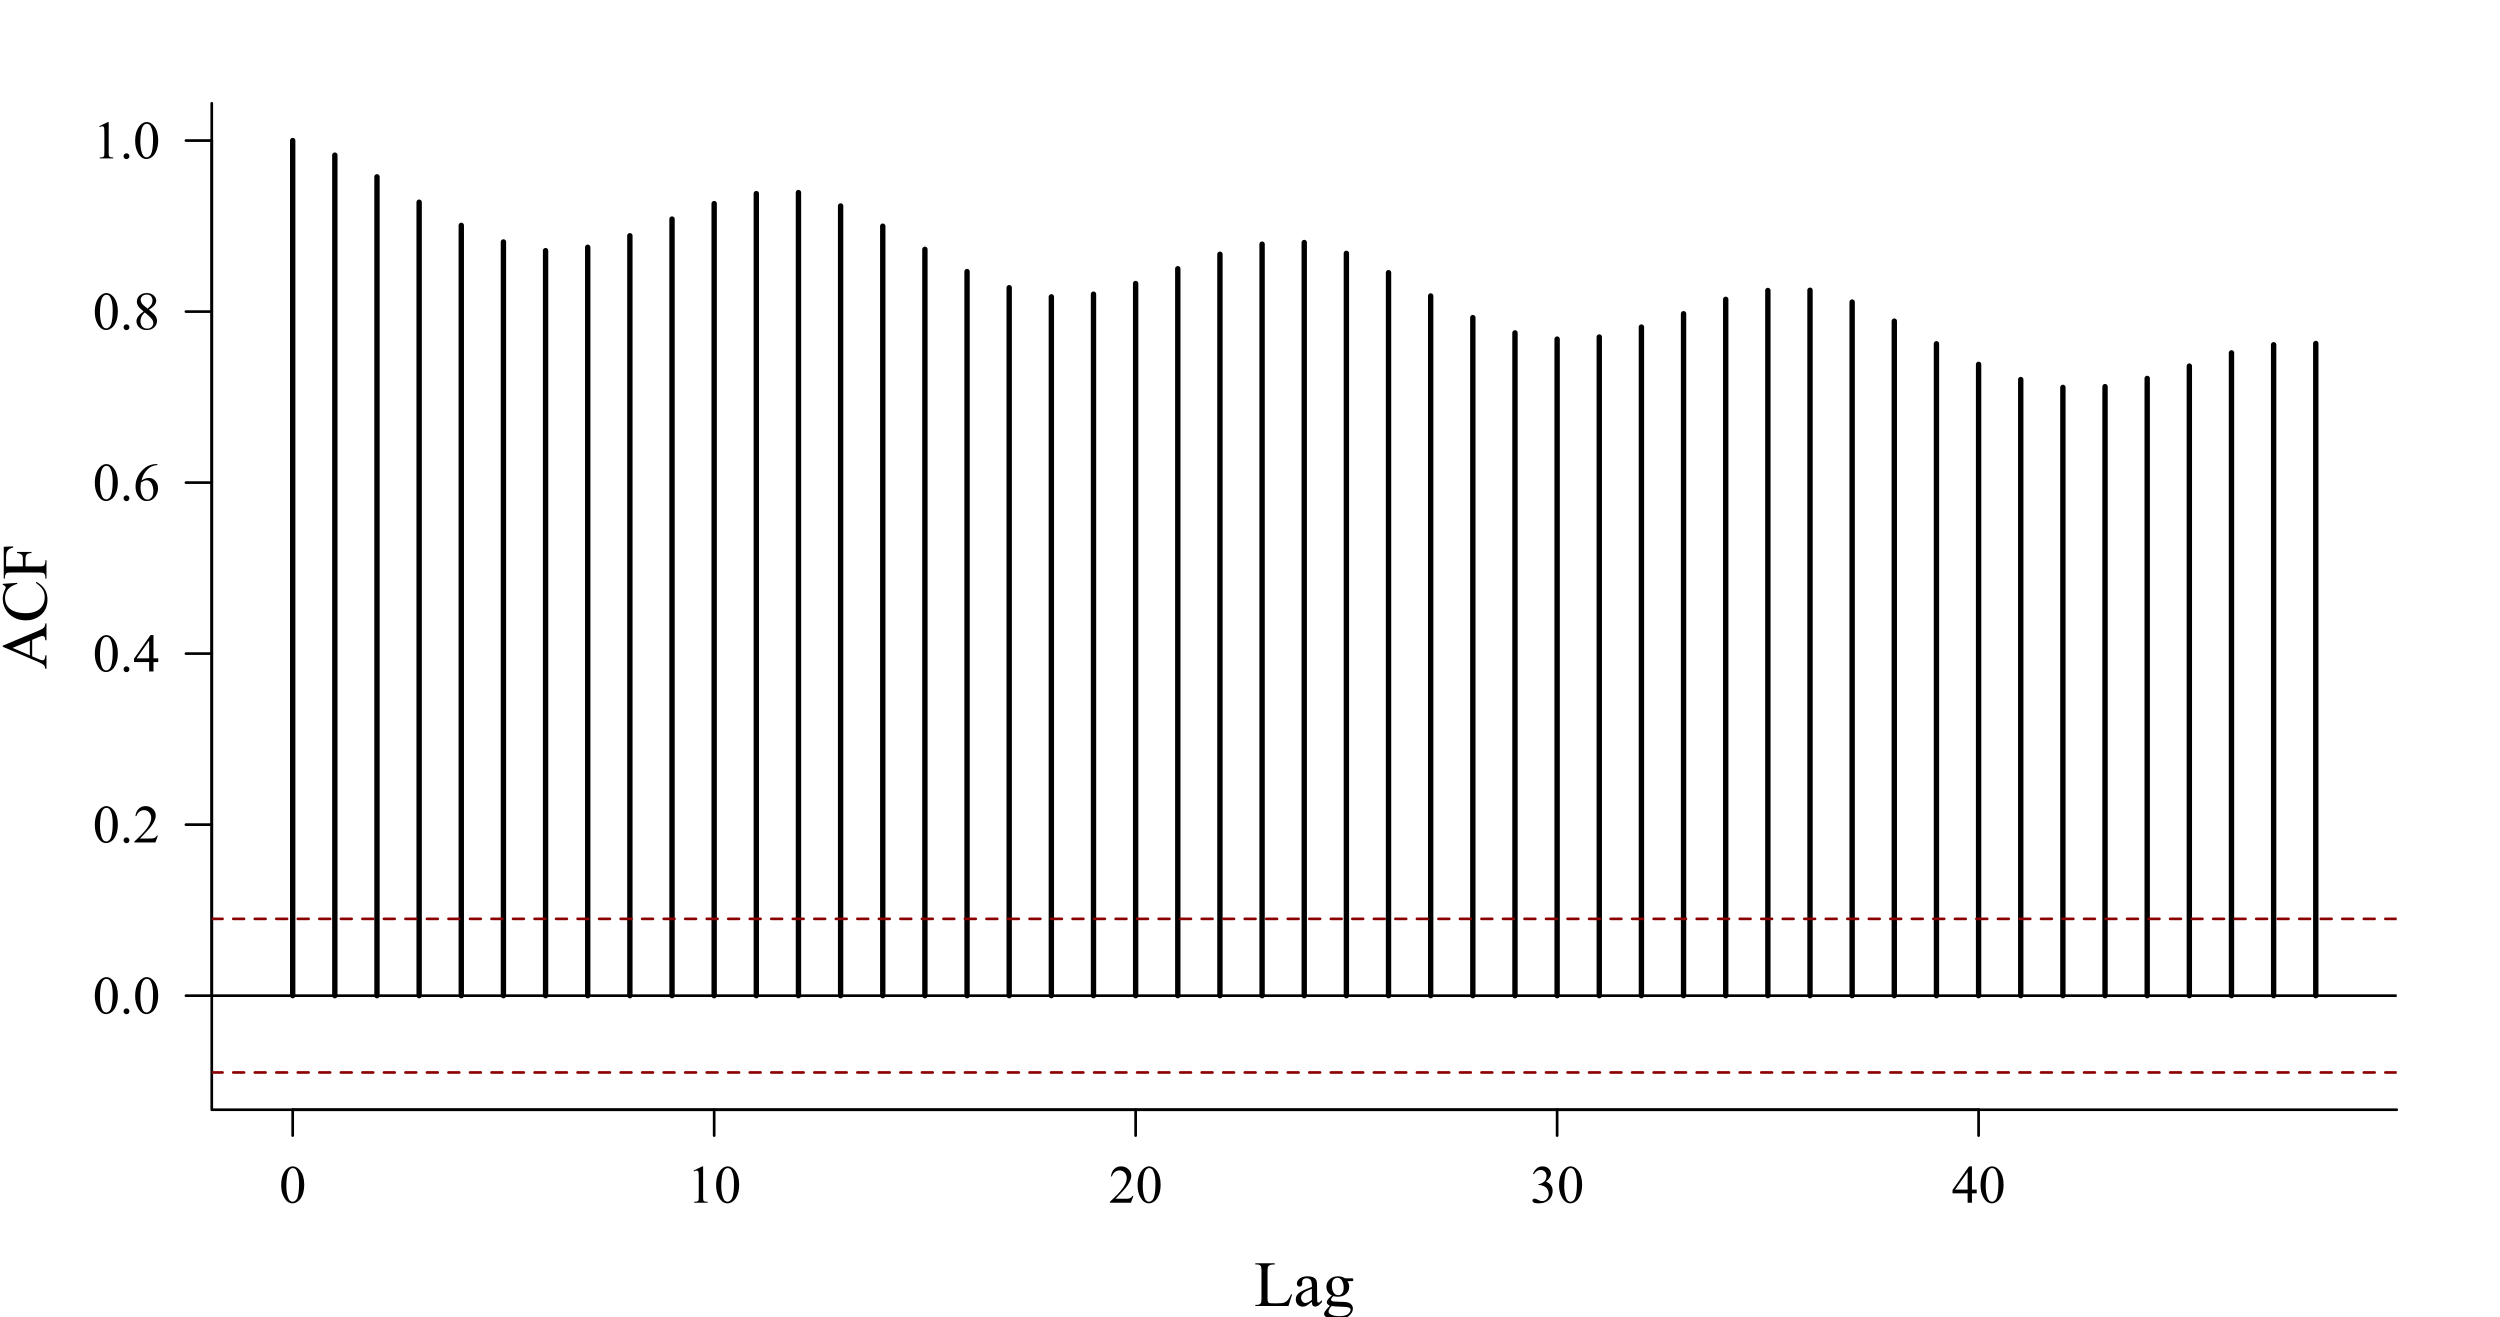
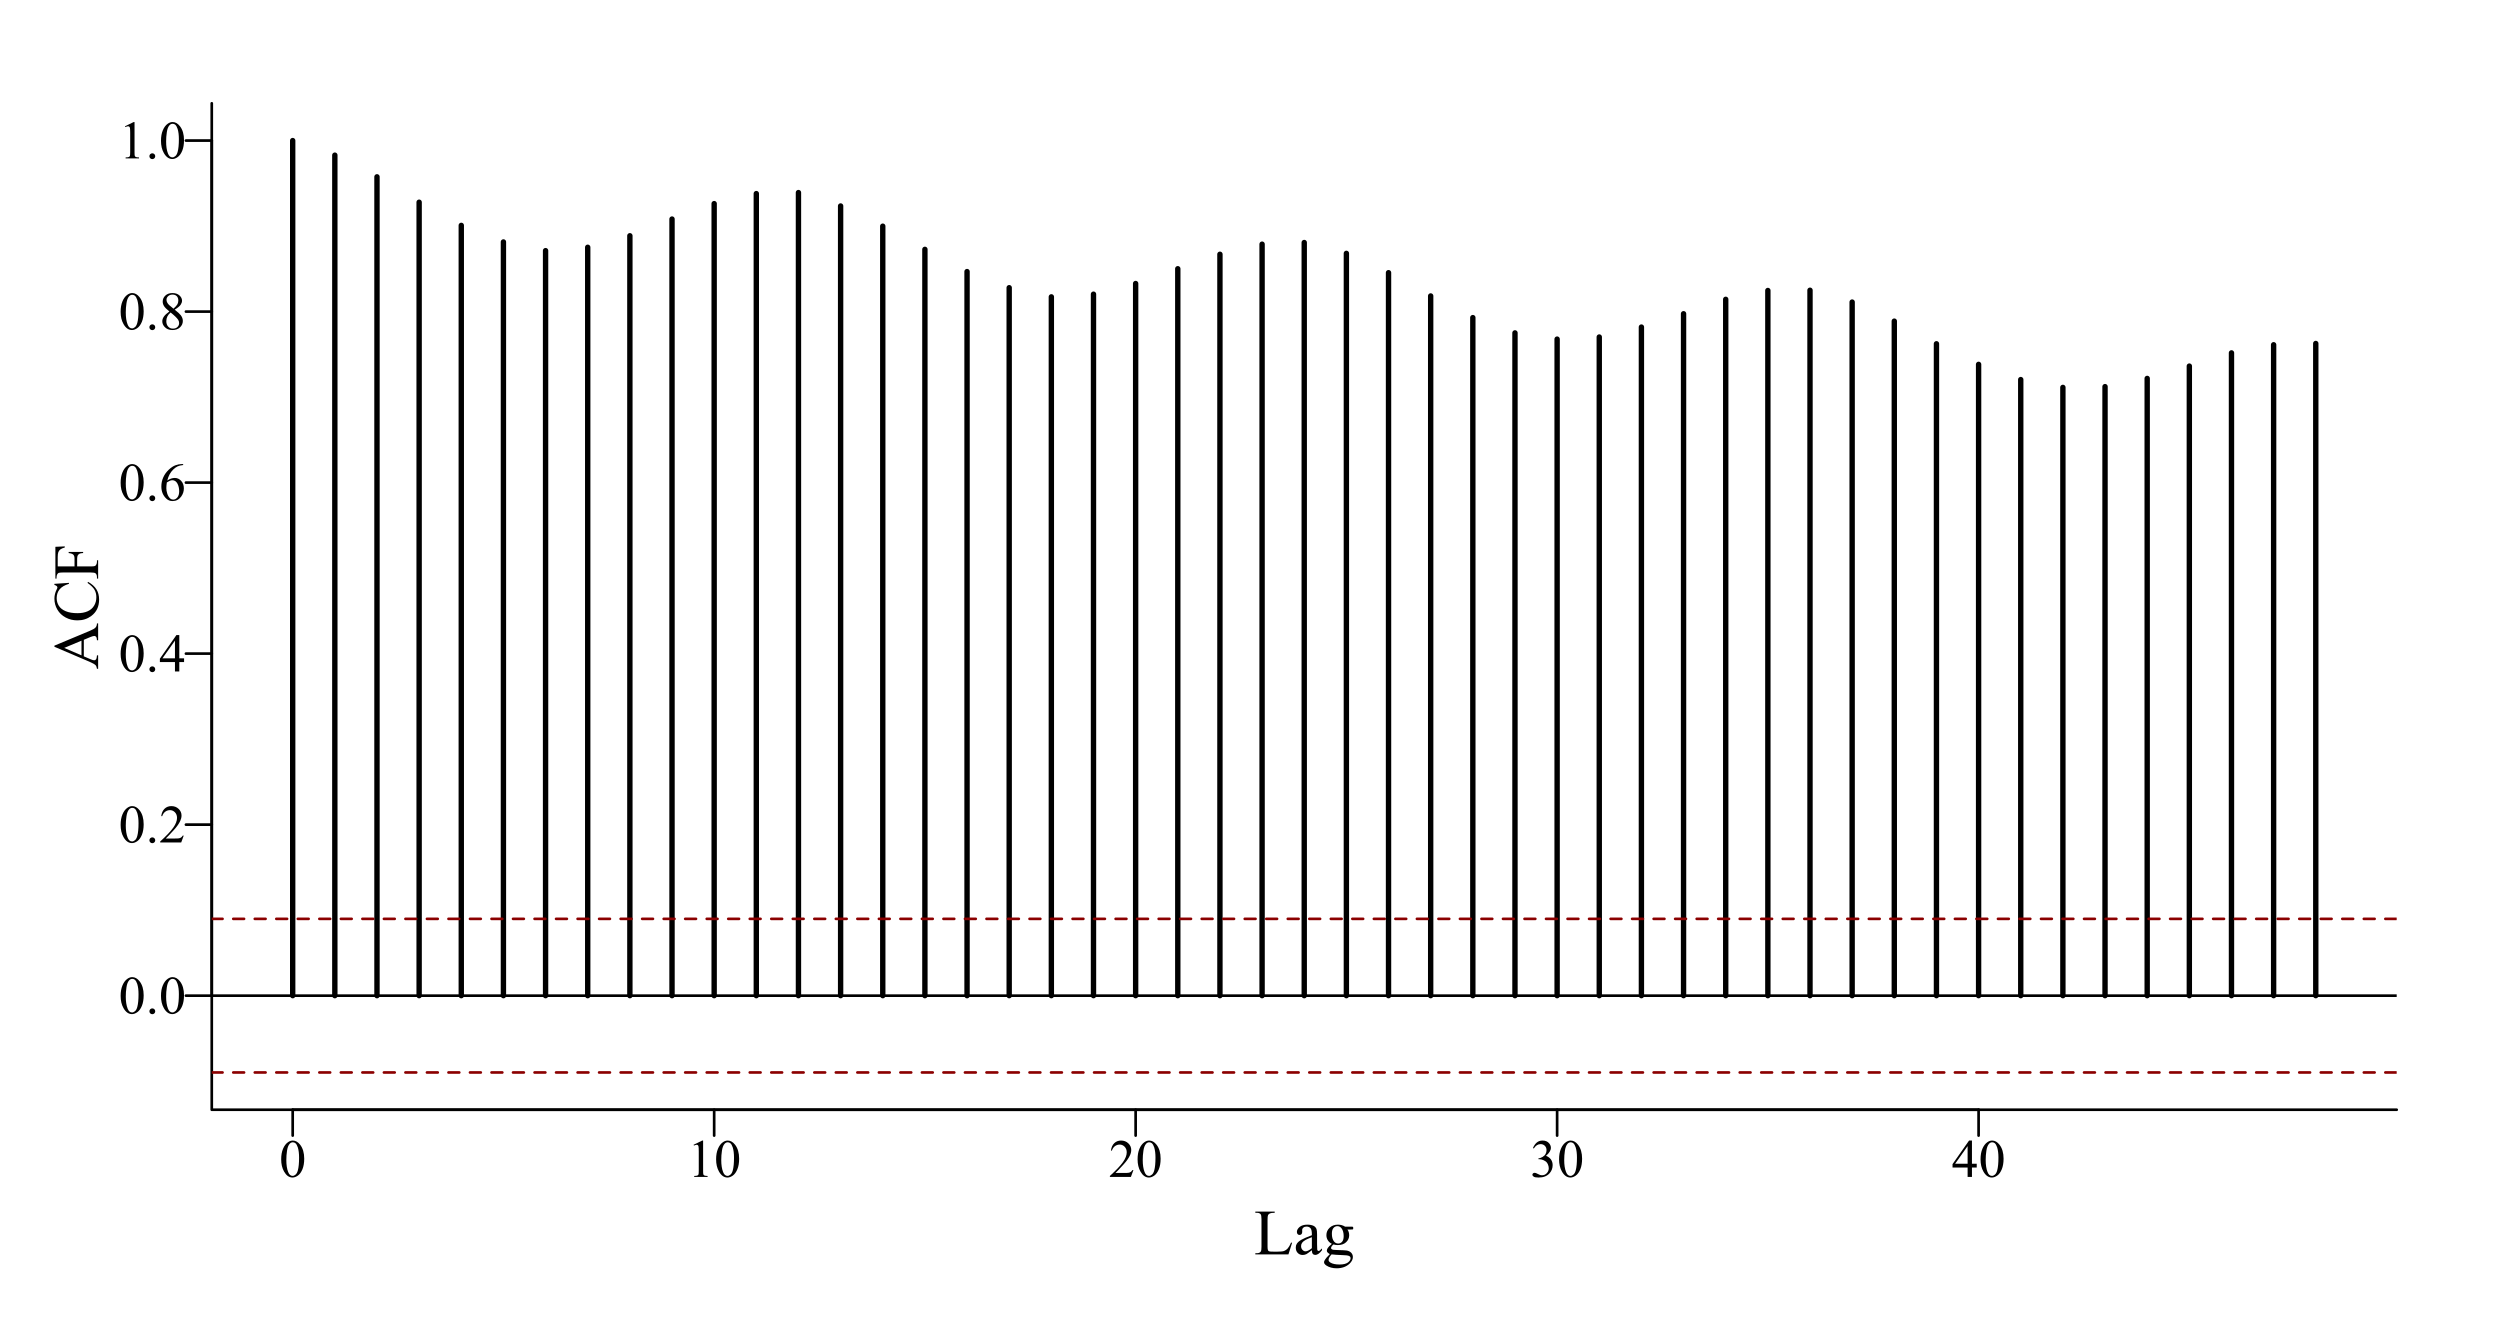
<svg xmlns="http://www.w3.org/2000/svg" xmlns:xlink="http://www.w3.org/1999/xlink" width="697pt" height="367pt" viewBox="0 0 697 367" version="1.1">
  <defs>
    <g>
      <symbol overflow="visible" id="glyph0-0">
        <path style="stroke:none;" d="M 2.078 0 L 2.078 -9.375 L 9.578 -9.375 L 9.578 0 Z M 2.312 -0.234 L 9.344 -0.234 L 9.344 -9.141 L 2.312 -9.141 Z M 2.312 -0.234 " />
      </symbol>
      <symbol overflow="visible" id="glyph0-1">
        <path style="stroke:none;" d="M 0.543 -4.906 C 0.539 -6.035 0.711 -7.012 1.055 -7.832 C 1.395 -8.648 1.848 -9.258 2.418 -9.66 C 2.855 -9.977 3.309 -10.137 3.781 -10.137 C 4.539 -10.137 5.223 -9.746 5.828 -8.973 C 6.582 -8.008 6.961 -6.707 6.965 -5.062 C 6.961 -3.906 6.793 -2.926 6.465 -2.121 C 6.129 -1.316 5.707 -0.73 5.195 -0.367 C 4.676 -0.004 4.18 0.176 3.707 0.176 C 2.758 0.176 1.969 -0.383 1.34 -1.5 C 0.805 -2.441 0.539 -3.574 0.543 -4.906 Z M 1.977 -4.723 C 1.973 -3.355 2.145 -2.238 2.484 -1.375 C 2.758 -0.645 3.172 -0.281 3.727 -0.285 C 3.992 -0.281 4.266 -0.398 4.547 -0.641 C 4.828 -0.875 5.043 -1.273 5.191 -1.832 C 5.418 -2.668 5.531 -3.852 5.531 -5.383 C 5.531 -6.512 5.414 -7.457 5.18 -8.219 C 5 -8.777 4.77 -9.176 4.496 -9.41 C 4.293 -9.57 4.055 -9.648 3.773 -9.652 C 3.438 -9.648 3.141 -9.5 2.887 -9.207 C 2.531 -8.797 2.293 -8.16 2.168 -7.293 C 2.039 -6.422 1.973 -5.566 1.977 -4.723 Z M 1.977 -4.723 " />
      </symbol>
      <symbol overflow="visible" id="glyph0-2">
        <path style="stroke:none;" d="M 1.758 -8.957 L 4.176 -10.137 L 4.418 -10.137 L 4.418 -1.75 C 4.418 -1.191 4.438 -0.844 4.484 -0.707 C 4.527 -0.57 4.625 -0.465 4.773 -0.395 C 4.918 -0.316 5.215 -0.277 5.668 -0.27 L 5.668 0 L 1.934 0 L 1.934 -0.27 C 2.402 -0.277 2.703 -0.316 2.84 -0.391 C 2.977 -0.461 3.07 -0.555 3.125 -0.676 C 3.176 -0.793 3.203 -1.152 3.207 -1.75 L 3.207 -7.113 C 3.203 -7.832 3.18 -8.293 3.133 -8.504 C 3.098 -8.656 3.035 -8.773 2.945 -8.848 C 2.855 -8.918 2.746 -8.953 2.621 -8.957 C 2.438 -8.953 2.188 -8.879 1.867 -8.73 Z M 1.758 -8.957 " />
      </symbol>
      <symbol overflow="visible" id="glyph0-3">
        <path style="stroke:none;" d="M 6.879 -1.91 L 6.18 0 L 0.32 0 L 0.32 -0.27 C 2.043 -1.84 3.258 -3.121 3.961 -4.121 C 4.664 -5.113 5.016 -6.027 5.016 -6.855 C 5.016 -7.484 4.82 -8 4.438 -8.406 C 4.047 -8.809 3.586 -9.012 3.055 -9.016 C 2.562 -9.012 2.125 -8.867 1.738 -8.586 C 1.348 -8.297 1.062 -7.879 0.879 -7.332 L 0.609 -7.332 C 0.727 -8.23 1.039 -8.926 1.547 -9.41 C 2.055 -9.895 2.684 -10.137 3.441 -10.137 C 4.246 -10.137 4.922 -9.875 5.461 -9.359 C 6 -8.84 6.27 -8.23 6.27 -7.531 C 6.27 -7.023 6.152 -6.52 5.918 -6.02 C 5.555 -5.227 4.969 -4.391 4.16 -3.508 C 2.941 -2.176 2.18 -1.375 1.883 -1.105 L 4.477 -1.105 C 5 -1.102 5.367 -1.121 5.582 -1.164 C 5.793 -1.199 5.984 -1.277 6.156 -1.402 C 6.324 -1.52 6.473 -1.691 6.605 -1.91 Z M 6.879 -1.91 " />
      </symbol>
      <symbol overflow="visible" id="glyph0-4">
        <path style="stroke:none;" d="M 0.762 -8.043 C 1.043 -8.711 1.398 -9.227 1.836 -9.59 C 2.266 -9.953 2.805 -10.137 3.449 -10.137 C 4.242 -10.137 4.852 -9.875 5.281 -9.359 C 5.602 -8.969 5.766 -8.559 5.766 -8.121 C 5.766 -7.398 5.309 -6.652 4.402 -5.883 C 5.008 -5.641 5.469 -5.297 5.785 -4.855 C 6.094 -4.406 6.25 -3.883 6.254 -3.289 C 6.25 -2.426 5.977 -1.684 5.434 -1.055 C 4.719 -0.234 3.688 0.176 2.336 0.176 C 1.664 0.176 1.207 0.094 0.969 -0.07 C 0.727 -0.234 0.609 -0.414 0.609 -0.609 C 0.609 -0.75 0.664 -0.871 0.781 -0.98 C 0.891 -1.082 1.031 -1.137 1.195 -1.141 C 1.312 -1.137 1.434 -1.117 1.566 -1.086 C 1.645 -1.055 1.832 -0.965 2.129 -0.816 C 2.418 -0.66 2.621 -0.57 2.738 -0.543 C 2.918 -0.484 3.113 -0.457 3.316 -0.461 C 3.816 -0.457 4.25 -0.648 4.617 -1.039 C 4.984 -1.422 5.168 -1.879 5.172 -2.41 C 5.168 -2.793 5.082 -3.172 4.914 -3.539 C 4.785 -3.812 4.645 -4.02 4.496 -4.16 C 4.285 -4.355 4 -4.531 3.633 -4.691 C 3.266 -4.848 2.891 -4.926 2.512 -4.93 L 2.277 -4.93 L 2.277 -5.148 C 2.66 -5.195 3.047 -5.336 3.438 -5.566 C 3.824 -5.793 4.105 -6.066 4.281 -6.395 C 4.457 -6.715 4.547 -7.07 4.547 -7.457 C 4.547 -7.957 4.387 -8.363 4.074 -8.676 C 3.754 -8.984 3.363 -9.141 2.898 -9.141 C 2.141 -9.141 1.508 -8.734 1.004 -7.926 Z M 0.762 -8.043 " />
      </symbol>
      <symbol overflow="visible" id="glyph0-5">
        <path style="stroke:none;" d="M 6.98 -3.664 L 6.98 -2.621 L 5.648 -2.621 L 5.648 0 L 4.438 0 L 4.438 -2.621 L 0.234 -2.621 L 0.234 -3.559 L 4.84 -10.137 L 5.648 -10.137 L 5.648 -3.664 Z M 4.438 -3.664 L 4.438 -8.59 L 0.953 -3.664 Z M 4.438 -3.664 " />
      </symbol>
      <symbol overflow="visible" id="glyph0-6">
        <path style="stroke:none;" d="M 1.875 -1.422 C 2.102 -1.418 2.293 -1.34 2.453 -1.184 C 2.605 -1.023 2.684 -0.832 2.688 -0.609 C 2.684 -0.383 2.605 -0.188 2.449 -0.031 C 2.289 0.125 2.098 0.199 1.875 0.203 C 1.648 0.199 1.457 0.125 1.301 -0.031 C 1.141 -0.188 1.059 -0.383 1.062 -0.609 C 1.059 -0.836 1.141 -1.027 1.301 -1.188 C 1.457 -1.34 1.648 -1.418 1.875 -1.422 Z M 1.875 -1.422 " />
      </symbol>
      <symbol overflow="visible" id="glyph0-7">
        <path style="stroke:none;" d="M 6.723 -10.137 L 6.723 -9.867 C 6.074 -9.801 5.551 -9.672 5.145 -9.48 C 4.738 -9.285 4.336 -8.988 3.938 -8.598 C 3.539 -8.199 3.207 -7.758 2.945 -7.273 C 2.684 -6.785 2.465 -6.211 2.293 -5.543 C 2.992 -6.027 3.699 -6.27 4.41 -6.27 C 5.086 -6.27 5.672 -5.996 6.172 -5.449 C 6.668 -4.902 6.918 -4.199 6.922 -3.34 C 6.918 -2.508 6.668 -1.75 6.168 -1.07 C 5.559 -0.238 4.758 0.176 3.766 0.176 C 3.082 0.176 2.504 -0.047 2.035 -0.5 C 1.105 -1.367 0.645 -2.5 0.645 -3.898 C 0.645 -4.781 0.82 -5.625 1.18 -6.43 C 1.531 -7.227 2.043 -7.938 2.707 -8.562 C 3.367 -9.18 4 -9.598 4.605 -9.812 C 5.211 -10.027 5.773 -10.137 6.297 -10.137 Z M 2.168 -5.008 C 2.078 -4.348 2.031 -3.816 2.035 -3.414 C 2.031 -2.941 2.117 -2.434 2.293 -1.887 C 2.465 -1.336 2.727 -0.898 3.07 -0.578 C 3.316 -0.348 3.617 -0.234 3.977 -0.234 C 4.398 -0.234 4.777 -0.434 5.113 -0.836 C 5.445 -1.234 5.613 -1.805 5.617 -2.547 C 5.613 -3.379 5.445 -4.102 5.117 -4.715 C 4.781 -5.324 4.312 -5.629 3.707 -5.633 C 3.52 -5.629 3.32 -5.59 3.109 -5.516 C 2.895 -5.434 2.582 -5.266 2.168 -5.008 Z M 2.168 -5.008 " />
      </symbol>
      <symbol overflow="visible" id="glyph0-8">
        <path style="stroke:none;" d="M 2.879 -5.004 C 2.09 -5.645 1.586 -6.16 1.359 -6.555 C 1.133 -6.941 1.02 -7.348 1.02 -7.77 C 1.02 -8.414 1.266 -8.969 1.766 -9.438 C 2.258 -9.902 2.922 -10.137 3.75 -10.137 C 4.551 -10.137 5.195 -9.918 5.684 -9.484 C 6.168 -9.047 6.41 -8.551 6.414 -8 C 6.41 -7.625 6.277 -7.246 6.02 -6.863 C 5.754 -6.473 5.207 -6.02 4.371 -5.5 C 5.23 -4.832 5.797 -4.309 6.078 -3.934 C 6.445 -3.434 6.633 -2.91 6.637 -2.359 C 6.633 -1.66 6.367 -1.062 5.836 -0.566 C 5.305 -0.07 4.605 0.176 3.742 0.176 C 2.797 0.176 2.062 -0.117 1.539 -0.711 C 1.113 -1.18 0.902 -1.699 0.906 -2.262 C 0.902 -2.699 1.051 -3.133 1.348 -3.57 C 1.645 -4 2.152 -4.48 2.879 -5.004 Z M 4.027 -5.785 C 4.609 -6.309 4.98 -6.727 5.141 -7.035 C 5.293 -7.336 5.371 -7.68 5.375 -8.07 C 5.371 -8.578 5.227 -8.98 4.941 -9.273 C 4.652 -9.562 4.262 -9.707 3.766 -9.711 C 3.262 -9.707 2.855 -9.562 2.547 -9.277 C 2.23 -8.988 2.074 -8.652 2.078 -8.27 C 2.074 -8.012 2.141 -7.758 2.273 -7.504 C 2.402 -7.25 2.586 -7.008 2.828 -6.781 Z M 3.223 -4.723 C 2.816 -4.379 2.516 -4.004 2.32 -3.605 C 2.125 -3.199 2.027 -2.766 2.027 -2.301 C 2.027 -1.668 2.199 -1.164 2.543 -0.785 C 2.887 -0.406 3.324 -0.215 3.859 -0.219 C 4.387 -0.215 4.809 -0.363 5.125 -0.664 C 5.441 -0.961 5.602 -1.324 5.602 -1.75 C 5.602 -2.098 5.508 -2.414 5.324 -2.695 C 4.977 -3.211 4.277 -3.887 3.223 -4.723 Z M 3.223 -4.723 " />
      </symbol>
      <symbol overflow="visible" id="glyph1-0">
        <path style="stroke:none;" d="M 2.496 0 L 2.496 -11.25 L 11.496 -11.25 L 11.496 0 Z M 2.777 -0.281 L 11.215 -0.281 L 11.215 -10.969 L 2.777 -10.969 Z M 2.777 -0.281 " />
      </symbol>
      <symbol overflow="visible" id="glyph1-1">
        <path style="stroke:none;" d="M 10.32 -3.297 L 10.609 -3.234 L 9.59 0 L 0.359 0 L 0.359 -0.324 L 0.809 -0.324 C 1.309 -0.32 1.668 -0.484 1.891 -0.816 C 2.012 -1 2.074 -1.434 2.074 -2.117 L 2.074 -9.809 C 2.074 -10.551 1.992 -11.016 1.828 -11.207 C 1.598 -11.461 1.258 -11.59 0.809 -11.594 L 0.359 -11.594 L 0.359 -11.918 L 5.758 -11.918 L 5.758 -11.594 C 5.121 -11.598 4.676 -11.539 4.426 -11.418 C 4.168 -11.293 3.996 -11.137 3.902 -10.953 C 3.809 -10.762 3.762 -10.312 3.762 -9.605 L 3.762 -2.117 C 3.762 -1.629 3.809 -1.297 3.902 -1.117 C 3.973 -0.988 4.078 -0.898 4.227 -0.844 C 4.367 -0.785 4.824 -0.754 5.598 -0.758 L 6.469 -0.758 C 7.383 -0.754 8.023 -0.82 8.391 -0.957 C 8.758 -1.09 9.094 -1.328 9.402 -1.672 C 9.703 -2.012 10.008 -2.555 10.32 -3.297 Z M 10.32 -3.297 " />
      </symbol>
      <symbol overflow="visible" id="glyph1-2">
        <path style="stroke:none;" d="M 5.125 -1.16 C 4.293 -0.52 3.773 -0.148 3.57 -0.055 C 3.25 0.094 2.914 0.164 2.559 0.168 C 2 0.164 1.539 -0.023 1.18 -0.402 C 0.816 -0.781 0.637 -1.281 0.641 -1.906 C 0.637 -2.297 0.727 -2.637 0.906 -2.926 C 1.145 -3.32 1.562 -3.695 2.156 -4.051 C 2.75 -4.398 3.738 -4.828 5.125 -5.336 L 5.125 -5.652 C 5.121 -6.453 4.992 -7.004 4.742 -7.301 C 4.484 -7.598 4.113 -7.746 3.629 -7.75 C 3.258 -7.746 2.965 -7.648 2.75 -7.453 C 2.523 -7.254 2.414 -7.023 2.418 -6.766 L 2.434 -6.258 C 2.43 -5.984 2.363 -5.773 2.227 -5.633 C 2.09 -5.484 1.91 -5.414 1.688 -5.414 C 1.469 -5.414 1.289 -5.488 1.156 -5.641 C 1.016 -5.793 0.949 -6 0.949 -6.266 C 0.949 -6.766 1.207 -7.23 1.723 -7.656 C 2.238 -8.074 2.961 -8.285 3.895 -8.289 C 4.605 -8.285 5.191 -8.164 5.652 -7.93 C 5.996 -7.742 6.25 -7.457 6.414 -7.074 C 6.52 -6.816 6.574 -6.301 6.574 -5.527 L 6.574 -2.797 C 6.574 -2.023 6.586 -1.555 6.617 -1.383 C 6.645 -1.211 6.695 -1.094 6.762 -1.035 C 6.828 -0.977 6.906 -0.949 6.996 -0.949 C 7.09 -0.949 7.172 -0.969 7.242 -1.012 C 7.363 -1.086 7.598 -1.301 7.953 -1.652 L 7.953 -1.16 C 7.293 -0.285 6.668 0.152 6.074 0.156 C 5.781 0.152 5.551 0.055 5.387 -0.141 C 5.215 -0.336 5.129 -0.676 5.125 -1.16 Z M 5.125 -1.73 L 5.125 -4.797 C 4.238 -4.445 3.668 -4.195 3.41 -4.051 C 2.945 -3.789 2.613 -3.52 2.414 -3.242 C 2.215 -2.957 2.113 -2.652 2.117 -2.32 C 2.113 -1.898 2.242 -1.547 2.496 -1.27 C 2.746 -0.988 3.035 -0.848 3.367 -0.852 C 3.809 -0.848 4.395 -1.141 5.125 -1.73 Z M 5.125 -1.73 " />
      </symbol>
      <symbol overflow="visible" id="glyph1-3">
        <path style="stroke:none;" d="M 2.715 -2.938 C 2.219 -3.172 1.844 -3.508 1.582 -3.941 C 1.316 -4.367 1.184 -4.844 1.188 -5.371 C 1.184 -6.164 1.484 -6.848 2.086 -7.426 C 2.688 -7.996 3.457 -8.285 4.395 -8.289 C 5.16 -8.285 5.824 -8.098 6.391 -7.727 L 8.094 -7.727 C 8.344 -7.723 8.492 -7.715 8.531 -7.703 C 8.57 -7.684 8.598 -7.66 8.621 -7.629 C 8.652 -7.574 8.672 -7.48 8.676 -7.348 C 8.672 -7.191 8.656 -7.086 8.633 -7.031 C 8.609 -7 8.578 -6.977 8.539 -6.961 C 8.492 -6.941 8.344 -6.93 8.094 -6.934 L 7.047 -6.934 C 7.371 -6.508 7.535 -5.969 7.539 -5.316 C 7.535 -4.562 7.25 -3.922 6.68 -3.391 C 6.105 -2.855 5.332 -2.59 4.367 -2.594 C 3.965 -2.59 3.559 -2.648 3.148 -2.77 C 2.883 -2.543 2.707 -2.348 2.621 -2.184 C 2.527 -2.016 2.484 -1.875 2.488 -1.758 C 2.484 -1.656 2.531 -1.559 2.633 -1.469 C 2.727 -1.371 2.918 -1.305 3.199 -1.266 C 3.363 -1.242 3.773 -1.219 4.43 -1.203 C 5.637 -1.172 6.418 -1.133 6.777 -1.082 C 7.32 -1.004 7.754 -0.801 8.082 -0.477 C 8.402 -0.148 8.566 0.254 8.57 0.738 C 8.566 1.398 8.254 2.02 7.637 2.602 C 6.719 3.453 5.527 3.879 4.062 3.883 C 2.926 3.879 1.973 3.625 1.195 3.121 C 0.754 2.824 0.531 2.52 0.535 2.207 C 0.531 2.062 0.566 1.922 0.633 1.785 C 0.73 1.566 0.934 1.266 1.25 0.879 C 1.285 0.824 1.586 0.508 2.145 -0.07 C 1.84 -0.25 1.621 -0.41 1.496 -0.559 C 1.367 -0.699 1.305 -0.863 1.309 -1.047 C 1.305 -1.246 1.391 -1.484 1.559 -1.766 C 1.727 -2.039 2.109 -2.43 2.715 -2.938 Z M 4.246 -7.867 C 3.809 -7.863 3.445 -7.691 3.152 -7.348 C 2.859 -7 2.711 -6.469 2.715 -5.758 C 2.711 -4.828 2.91 -4.109 3.312 -3.602 C 3.613 -3.215 4 -3.023 4.473 -3.023 C 4.914 -3.023 5.281 -3.188 5.57 -3.523 C 5.855 -3.852 6 -4.379 6.004 -5.098 C 6 -6.027 5.797 -6.754 5.398 -7.285 C 5.094 -7.668 4.711 -7.863 4.246 -7.867 Z M 2.629 0 C 2.352 0.297 2.145 0.574 2.004 0.836 C 1.863 1.09 1.793 1.328 1.793 1.547 C 1.793 1.828 1.961 2.074 2.305 2.285 C 2.883 2.645 3.73 2.824 4.844 2.828 C 5.895 2.824 6.672 2.637 7.176 2.27 C 7.676 1.895 7.926 1.5 7.93 1.082 C 7.926 0.773 7.777 0.555 7.48 0.43 C 7.172 0.297 6.566 0.223 5.668 0.203 C 4.348 0.164 3.336 0.098 2.629 0 Z M 2.629 0 " />
      </symbol>
      <symbol overflow="visible" id="glyph2-0">
        <path style="stroke:none;" d="M 0 -2.496 L -11.25 -2.496 L -11.25 -11.496 L 0 -11.496 Z M -0.281 -2.777 L -0.281 -11.215 L -10.969 -11.215 L -10.969 -2.777 Z M -0.281 -2.777 " />
      </symbol>
      <symbol overflow="visible" id="glyph2-1">
        <path style="stroke:none;" d="M -3.988 -8.234 L -3.992 -3.621 L -2.109 -2.812 C -1.645 -2.613 -1.297 -2.512 -1.07 -2.516 C -0.887 -2.512 -0.727 -2.598 -0.594 -2.773 C -0.453 -2.941 -0.363 -3.316 -0.324 -3.895 L 0 -3.895 L 0 -0.141 L -0.324 -0.141 C -0.41 -0.637 -0.527 -0.957 -0.668 -1.109 C -0.949 -1.402 -1.52 -1.734 -2.383 -2.102 L -12.191 -6.293 L -12.191 -6.602 L -2.277 -10.75 C -1.477 -11.082 -0.957 -11.383 -0.723 -11.656 C -0.48 -11.926 -0.348 -12.309 -0.324 -12.797 L 0 -12.797 L 0 -8.094 L -0.324 -8.094 C -0.344 -8.562 -0.426 -8.883 -0.562 -9.055 C -0.695 -9.219 -0.859 -9.305 -1.055 -9.309 C -1.312 -9.305 -1.719 -9.188 -2.277 -8.957 Z M -4.641 -7.988 L -9.457 -5.969 L -4.641 -3.895 Z M -4.641 -7.988 " />
      </symbol>
      <symbol overflow="visible" id="glyph2-2">
        <path style="stroke:none;" d="M -12.191 -10.836 L -8.141 -11.109 L -8.141 -10.836 C -9.348 -10.469 -10.223 -9.953 -10.758 -9.281 C -11.289 -8.605 -11.555 -7.797 -11.559 -6.855 C -11.555 -6.062 -11.352 -5.348 -10.953 -4.711 C -10.547 -4.07 -9.91 -3.566 -9.035 -3.203 C -8.156 -2.836 -7.062 -2.652 -5.758 -2.656 C -4.676 -2.652 -3.742 -2.824 -2.953 -3.172 C -2.16 -3.516 -1.551 -4.035 -1.133 -4.73 C -0.707 -5.422 -0.496 -6.215 -0.5 -7.109 C -0.496 -7.879 -0.664 -8.562 -0.996 -9.156 C -1.324 -9.746 -1.98 -10.398 -2.969 -11.109 L -2.793 -11.383 C -1.73 -10.781 -0.953 -10.082 -0.465 -9.289 C 0.027 -8.488 0.27 -7.543 0.273 -6.453 C 0.27 -4.473 -0.461 -2.945 -1.926 -1.863 C -3.012 -1.055 -4.293 -0.648 -5.773 -0.652 C -6.961 -0.648 -8.055 -0.914 -9.051 -1.449 C -10.047 -1.98 -10.82 -2.715 -11.367 -3.652 C -11.914 -4.582 -12.188 -5.605 -12.191 -6.715 C -12.188 -7.574 -11.977 -8.422 -11.559 -9.266 C -11.426 -9.508 -11.359 -9.684 -11.363 -9.789 C -11.359 -9.945 -11.418 -10.082 -11.531 -10.203 C -11.688 -10.352 -11.906 -10.461 -12.191 -10.531 Z M -12.191 -10.836 " />
      </symbol>
      <symbol overflow="visible" id="glyph2-3">
        <path style="stroke:none;" d="M -11.266 -3.684 L -6.582 -3.684 L -6.582 -5.852 C -6.578 -6.348 -6.688 -6.715 -6.91 -6.949 C -7.129 -7.18 -7.566 -7.332 -8.219 -7.41 L -8.219 -7.734 L -4.184 -7.734 L -4.184 -7.41 C -4.645 -7.398 -4.984 -7.336 -5.203 -7.227 C -5.418 -7.109 -5.578 -6.953 -5.688 -6.754 C -5.793 -6.551 -5.848 -6.25 -5.852 -5.852 L -5.852 -3.684 L -2.109 -3.684 C -1.504 -3.68 -1.105 -3.719 -0.914 -3.797 C -0.766 -3.852 -0.637 -3.973 -0.535 -4.164 C -0.391 -4.422 -0.32 -4.691 -0.324 -4.977 L -0.324 -5.406 L 0 -5.406 L 0 -0.289 L -0.324 -0.289 L -0.324 -0.711 C -0.32 -1.199 -0.465 -1.559 -0.754 -1.785 C -0.938 -1.922 -1.391 -1.992 -2.109 -1.996 L -9.809 -1.996 C -10.41 -1.992 -10.809 -1.953 -11.004 -1.883 C -11.148 -1.82 -11.273 -1.699 -11.383 -1.52 C -11.52 -1.266 -11.59 -0.996 -11.594 -0.711 L -11.594 -0.289 L -11.918 -0.289 L -11.918 -9.156 L -9.297 -9.273 L -9.297 -8.965 C -9.852 -8.809 -10.262 -8.629 -10.523 -8.43 C -10.781 -8.227 -10.969 -7.977 -11.09 -7.684 C -11.203 -7.387 -11.262 -6.93 -11.266 -6.312 Z M -11.266 -3.684 " />
      </symbol>
    </g>
    <clipPath id="clip1">
      <path d="M 59.039 277 L 668.199 277 L 668.199 278 L 59.039 278 Z M 59.039 277 " />
    </clipPath>
    <clipPath id="clip2">
      <path d="M 59.039 255 L 668.199 255 L 668.199 257 L 59.039 257 Z M 59.039 255 " />
    </clipPath>
    <clipPath id="clip3">
      <path d="M 59.039 298 L 668.199 298 L 668.199 300 L 59.039 300 Z M 59.039 298 " />
    </clipPath>
  </defs>
  <g id="surface174">
    <rect x="0" y="0" width="697" height="367" style="fill:rgb(100%,100%,100%);fill-opacity:1;stroke:none;" />
    <path style="fill:none;stroke-width:1.5;stroke-linecap:round;stroke-linejoin:round;stroke:rgb(0%,0%,0%);stroke-opacity:1;stroke-miterlimit:10;" d="M 81.602 277.59 L 81.602 39.191 " />
    <path style="fill:none;stroke-width:1.5;stroke-linecap:round;stroke-linejoin:round;stroke:rgb(0%,0%,0%);stroke-opacity:1;stroke-miterlimit:10;" d="M 93.352 277.59 L 93.352 43.258 " />
    <path style="fill:none;stroke-width:1.5;stroke-linecap:round;stroke-linejoin:round;stroke:rgb(0%,0%,0%);stroke-opacity:1;stroke-miterlimit:10;" d="M 105.102 277.59 L 105.102 49.297 " />
    <path style="fill:none;stroke-width:1.5;stroke-linecap:round;stroke-linejoin:round;stroke:rgb(0%,0%,0%);stroke-opacity:1;stroke-miterlimit:10;" d="M 116.855 277.59 L 116.855 56.375 " />
    <path style="fill:none;stroke-width:1.5;stroke-linecap:round;stroke-linejoin:round;stroke:rgb(0%,0%,0%);stroke-opacity:1;stroke-miterlimit:10;" d="M 128.605 277.59 L 128.605 62.836 " />
    <path style="fill:none;stroke-width:1.5;stroke-linecap:round;stroke-linejoin:round;stroke:rgb(0%,0%,0%);stroke-opacity:1;stroke-miterlimit:10;" d="M 140.355 277.59 L 140.355 67.453 " />
    <path style="fill:none;stroke-width:1.5;stroke-linecap:round;stroke-linejoin:round;stroke:rgb(0%,0%,0%);stroke-opacity:1;stroke-miterlimit:10;" d="M 152.105 277.59 L 152.105 69.879 " />
    <path style="fill:none;stroke-width:1.5;stroke-linecap:round;stroke-linejoin:round;stroke:rgb(0%,0%,0%);stroke-opacity:1;stroke-miterlimit:10;" d="M 163.855 277.59 L 163.855 68.938 " />
    <path style="fill:none;stroke-width:1.5;stroke-linecap:round;stroke-linejoin:round;stroke:rgb(0%,0%,0%);stroke-opacity:1;stroke-miterlimit:10;" d="M 175.609 277.59 L 175.609 65.727 " />
    <path style="fill:none;stroke-width:1.5;stroke-linecap:round;stroke-linejoin:round;stroke:rgb(0%,0%,0%);stroke-opacity:1;stroke-miterlimit:10;" d="M 187.359 277.59 L 187.359 61.07 " />
    <path style="fill:none;stroke-width:1.5;stroke-linecap:round;stroke-linejoin:round;stroke:rgb(0%,0%,0%);stroke-opacity:1;stroke-miterlimit:10;" d="M 199.109 277.59 L 199.109 56.77 " />
    <path style="fill:none;stroke-width:1.5;stroke-linecap:round;stroke-linejoin:round;stroke:rgb(0%,0%,0%);stroke-opacity:1;stroke-miterlimit:10;" d="M 210.859 277.59 L 210.859 53.973 " />
    <path style="fill:none;stroke-width:1.5;stroke-linecap:round;stroke-linejoin:round;stroke:rgb(0%,0%,0%);stroke-opacity:1;stroke-miterlimit:10;" d="M 222.609 277.59 L 222.609 53.688 " />
    <path style="fill:none;stroke-width:1.5;stroke-linecap:round;stroke-linejoin:round;stroke:rgb(0%,0%,0%);stroke-opacity:1;stroke-miterlimit:10;" d="M 234.363 277.59 L 234.363 57.426 " />
    <path style="fill:none;stroke-width:1.5;stroke-linecap:round;stroke-linejoin:round;stroke:rgb(0%,0%,0%);stroke-opacity:1;stroke-miterlimit:10;" d="M 246.113 277.59 L 246.113 63.059 " />
    <path style="fill:none;stroke-width:1.5;stroke-linecap:round;stroke-linejoin:round;stroke:rgb(0%,0%,0%);stroke-opacity:1;stroke-miterlimit:10;" d="M 257.863 277.59 L 257.863 69.52 " />
    <path style="fill:none;stroke-width:1.5;stroke-linecap:round;stroke-linejoin:round;stroke:rgb(0%,0%,0%);stroke-opacity:1;stroke-miterlimit:10;" d="M 269.613 277.59 L 269.613 75.715 " />
    <path style="fill:none;stroke-width:1.5;stroke-linecap:round;stroke-linejoin:round;stroke:rgb(0%,0%,0%);stroke-opacity:1;stroke-miterlimit:10;" d="M 281.363 277.59 L 281.363 80.211 " />
    <path style="fill:none;stroke-width:1.5;stroke-linecap:round;stroke-linejoin:round;stroke:rgb(0%,0%,0%);stroke-opacity:1;stroke-miterlimit:10;" d="M 293.117 277.59 L 293.117 82.762 " />
    <path style="fill:none;stroke-width:1.5;stroke-linecap:round;stroke-linejoin:round;stroke:rgb(0%,0%,0%);stroke-opacity:1;stroke-miterlimit:10;" d="M 304.867 277.59 L 304.867 82.016 " />
    <path style="fill:none;stroke-width:1.5;stroke-linecap:round;stroke-linejoin:round;stroke:rgb(0%,0%,0%);stroke-opacity:1;stroke-miterlimit:10;" d="M 316.617 277.59 L 316.617 79.043 " />
    <path style="fill:none;stroke-width:1.5;stroke-linecap:round;stroke-linejoin:round;stroke:rgb(0%,0%,0%);stroke-opacity:1;stroke-miterlimit:10;" d="M 328.367 277.59 L 328.367 74.922 " />
    <path style="fill:none;stroke-width:1.5;stroke-linecap:round;stroke-linejoin:round;stroke:rgb(0%,0%,0%);stroke-opacity:1;stroke-miterlimit:10;" d="M 340.117 277.59 L 340.117 70.887 " />
    <path style="fill:none;stroke-width:1.5;stroke-linecap:round;stroke-linejoin:round;stroke:rgb(0%,0%,0%);stroke-opacity:1;stroke-miterlimit:10;" d="M 351.871 277.59 L 351.871 68.074 " />
    <path style="fill:none;stroke-width:1.5;stroke-linecap:round;stroke-linejoin:round;stroke:rgb(0%,0%,0%);stroke-opacity:1;stroke-miterlimit:10;" d="M 363.621 277.59 L 363.621 67.613 " />
    <path style="fill:none;stroke-width:1.5;stroke-linecap:round;stroke-linejoin:round;stroke:rgb(0%,0%,0%);stroke-opacity:1;stroke-miterlimit:10;" d="M 375.371 277.59 L 375.371 70.637 " />
    <path style="fill:none;stroke-width:1.5;stroke-linecap:round;stroke-linejoin:round;stroke:rgb(0%,0%,0%);stroke-opacity:1;stroke-miterlimit:10;" d="M 387.121 277.59 L 387.121 76.023 " />
    <path style="fill:none;stroke-width:1.5;stroke-linecap:round;stroke-linejoin:round;stroke:rgb(0%,0%,0%);stroke-opacity:1;stroke-miterlimit:10;" d="M 398.871 277.59 L 398.871 82.512 " />
    <path style="fill:none;stroke-width:1.5;stroke-linecap:round;stroke-linejoin:round;stroke:rgb(0%,0%,0%);stroke-opacity:1;stroke-miterlimit:10;" d="M 410.625 277.59 L 410.625 88.551 " />
    <path style="fill:none;stroke-width:1.5;stroke-linecap:round;stroke-linejoin:round;stroke:rgb(0%,0%,0%);stroke-opacity:1;stroke-miterlimit:10;" d="M 422.375 277.59 L 422.375 92.809 " />
    <path style="fill:none;stroke-width:1.5;stroke-linecap:round;stroke-linejoin:round;stroke:rgb(0%,0%,0%);stroke-opacity:1;stroke-miterlimit:10;" d="M 434.125 277.59 L 434.125 94.543 " />
    <path style="fill:none;stroke-width:1.5;stroke-linecap:round;stroke-linejoin:round;stroke:rgb(0%,0%,0%);stroke-opacity:1;stroke-miterlimit:10;" d="M 445.875 277.59 L 445.875 93.957 " />
    <path style="fill:none;stroke-width:1.5;stroke-linecap:round;stroke-linejoin:round;stroke:rgb(0%,0%,0%);stroke-opacity:1;stroke-miterlimit:10;" d="M 457.625 277.59 L 457.625 91.184 " />
    <path style="fill:none;stroke-width:1.5;stroke-linecap:round;stroke-linejoin:round;stroke:rgb(0%,0%,0%);stroke-opacity:1;stroke-miterlimit:10;" d="M 469.375 277.59 L 469.375 87.469 " />
    <path style="fill:none;stroke-width:1.5;stroke-linecap:round;stroke-linejoin:round;stroke:rgb(0%,0%,0%);stroke-opacity:1;stroke-miterlimit:10;" d="M 481.129 277.59 L 481.129 83.449 " />
    <path style="fill:none;stroke-width:1.5;stroke-linecap:round;stroke-linejoin:round;stroke:rgb(0%,0%,0%);stroke-opacity:1;stroke-miterlimit:10;" d="M 492.879 277.59 L 492.879 80.988 " />
    <path style="fill:none;stroke-width:1.5;stroke-linecap:round;stroke-linejoin:round;stroke:rgb(0%,0%,0%);stroke-opacity:1;stroke-miterlimit:10;" d="M 504.629 277.59 L 504.629 80.918 " />
    <path style="fill:none;stroke-width:1.5;stroke-linecap:round;stroke-linejoin:round;stroke:rgb(0%,0%,0%);stroke-opacity:1;stroke-miterlimit:10;" d="M 516.379 277.59 L 516.379 84.215 " />
    <path style="fill:none;stroke-width:1.5;stroke-linecap:round;stroke-linejoin:round;stroke:rgb(0%,0%,0%);stroke-opacity:1;stroke-miterlimit:10;" d="M 528.129 277.59 L 528.129 89.531 " />
    <path style="fill:none;stroke-width:1.5;stroke-linecap:round;stroke-linejoin:round;stroke:rgb(0%,0%,0%);stroke-opacity:1;stroke-miterlimit:10;" d="M 539.883 277.59 L 539.883 95.844 " />
    <path style="fill:none;stroke-width:1.5;stroke-linecap:round;stroke-linejoin:round;stroke:rgb(0%,0%,0%);stroke-opacity:1;stroke-miterlimit:10;" d="M 551.633 277.59 L 551.633 101.582 " />
    <path style="fill:none;stroke-width:1.5;stroke-linecap:round;stroke-linejoin:round;stroke:rgb(0%,0%,0%);stroke-opacity:1;stroke-miterlimit:10;" d="M 563.383 277.59 L 563.383 105.824 " />
    <path style="fill:none;stroke-width:1.5;stroke-linecap:round;stroke-linejoin:round;stroke:rgb(0%,0%,0%);stroke-opacity:1;stroke-miterlimit:10;" d="M 575.133 277.59 L 575.133 108.008 " />
    <path style="fill:none;stroke-width:1.5;stroke-linecap:round;stroke-linejoin:round;stroke:rgb(0%,0%,0%);stroke-opacity:1;stroke-miterlimit:10;" d="M 586.883 277.59 L 586.883 107.793 " />
    <path style="fill:none;stroke-width:1.5;stroke-linecap:round;stroke-linejoin:round;stroke:rgb(0%,0%,0%);stroke-opacity:1;stroke-miterlimit:10;" d="M 598.637 277.59 L 598.637 105.504 " />
    <path style="fill:none;stroke-width:1.5;stroke-linecap:round;stroke-linejoin:round;stroke:rgb(0%,0%,0%);stroke-opacity:1;stroke-miterlimit:10;" d="M 610.387 277.59 L 610.387 102.066 " />
    <path style="fill:none;stroke-width:1.5;stroke-linecap:round;stroke-linejoin:round;stroke:rgb(0%,0%,0%);stroke-opacity:1;stroke-miterlimit:10;" d="M 622.137 277.59 L 622.137 98.383 " />
    <path style="fill:none;stroke-width:1.5;stroke-linecap:round;stroke-linejoin:round;stroke:rgb(0%,0%,0%);stroke-opacity:1;stroke-miterlimit:10;" d="M 633.887 277.59 L 633.887 96.117 " />
    <path style="fill:none;stroke-width:1.5;stroke-linecap:round;stroke-linejoin:round;stroke:rgb(0%,0%,0%);stroke-opacity:1;stroke-miterlimit:10;" d="M 645.637 277.59 L 645.637 95.762 " />
    <path style="fill:none;stroke-width:0.75;stroke-linecap:round;stroke-linejoin:round;stroke:rgb(0%,0%,0%);stroke-opacity:1;stroke-miterlimit:10;" d="M 81.602 309.398 L 551.633 309.398 " />
    <path style="fill:none;stroke-width:0.75;stroke-linecap:round;stroke-linejoin:round;stroke:rgb(0%,0%,0%);stroke-opacity:1;stroke-miterlimit:10;" d="M 81.602 309.398 L 81.602 316.602 " />
    <path style="fill:none;stroke-width:0.75;stroke-linecap:round;stroke-linejoin:round;stroke:rgb(0%,0%,0%);stroke-opacity:1;stroke-miterlimit:10;" d="M 199.109 309.398 L 199.109 316.602 " />
    <path style="fill:none;stroke-width:0.75;stroke-linecap:round;stroke-linejoin:round;stroke:rgb(0%,0%,0%);stroke-opacity:1;stroke-miterlimit:10;" d="M 316.617 309.398 L 316.617 316.602 " />
    <path style="fill:none;stroke-width:0.75;stroke-linecap:round;stroke-linejoin:round;stroke:rgb(0%,0%,0%);stroke-opacity:1;stroke-miterlimit:10;" d="M 434.125 309.398 L 434.125 316.602 " />
    <path style="fill:none;stroke-width:0.75;stroke-linecap:round;stroke-linejoin:round;stroke:rgb(0%,0%,0%);stroke-opacity:1;stroke-miterlimit:10;" d="M 551.633 309.398 L 551.633 316.602 " />
    <g style="fill:rgb(0%,0%,0%);fill-opacity:1;">
-       <use xlink:href="#glyph0-1" x="77.852" y="335.32" />
-     </g>
-     <g style="fill:rgb(0%,0%,0%);fill-opacity:1;">
-       <use xlink:href="#glyph0-2" x="191.609" y="335.32" />
-       <use xlink:href="#glyph0-1" x="199.109" y="335.32" />
-     </g>
-     <g style="fill:rgb(0%,0%,0%);fill-opacity:1;">
-       <use xlink:href="#glyph0-3" x="309.117" y="335.32" />
-       <use xlink:href="#glyph0-1" x="316.617" y="335.32" />
-     </g>
-     <g style="fill:rgb(0%,0%,0%);fill-opacity:1;">
-       <use xlink:href="#glyph0-4" x="426.625" y="335.32" />
-       <use xlink:href="#glyph0-1" x="434.125" y="335.32" />
-     </g>
-     <g style="fill:rgb(0%,0%,0%);fill-opacity:1;">
-       <use xlink:href="#glyph0-5" x="544.133" y="335.32" />
-       <use xlink:href="#glyph0-1" x="551.633" y="335.32" />
+       <use xlink:href="#glyph0-1" x="77.852" y="328.121" />
+     </g>
+     <g style="fill:rgb(0%,0%,0%);fill-opacity:1;">
+       <use xlink:href="#glyph0-2" x="191.609" y="328.121" />
+       <use xlink:href="#glyph0-1" x="199.109" y="328.121" />
+     </g>
+     <g style="fill:rgb(0%,0%,0%);fill-opacity:1;">
+       <use xlink:href="#glyph0-3" x="309.117" y="328.121" />
+       <use xlink:href="#glyph0-1" x="316.617" y="328.121" />
+     </g>
+     <g style="fill:rgb(0%,0%,0%);fill-opacity:1;">
+       <use xlink:href="#glyph0-4" x="426.625" y="328.121" />
+       <use xlink:href="#glyph0-1" x="434.125" y="328.121" />
+     </g>
+     <g style="fill:rgb(0%,0%,0%);fill-opacity:1;">
+       <use xlink:href="#glyph0-5" x="544.133" y="328.121" />
+       <use xlink:href="#glyph0-1" x="551.633" y="328.121" />
    </g>
    <path style="fill:none;stroke-width:0.75;stroke-linecap:round;stroke-linejoin:round;stroke:rgb(0%,0%,0%);stroke-opacity:1;stroke-miterlimit:10;" d="M 59.039 277.59 L 59.039 39.191 " />
    <path style="fill:none;stroke-width:0.75;stroke-linecap:round;stroke-linejoin:round;stroke:rgb(0%,0%,0%);stroke-opacity:1;stroke-miterlimit:10;" d="M 59.039 277.59 L 51.84 277.59 " />
    <path style="fill:none;stroke-width:0.75;stroke-linecap:round;stroke-linejoin:round;stroke:rgb(0%,0%,0%);stroke-opacity:1;stroke-miterlimit:10;" d="M 59.039 229.91 L 51.84 229.91 " />
    <path style="fill:none;stroke-width:0.75;stroke-linecap:round;stroke-linejoin:round;stroke:rgb(0%,0%,0%);stroke-opacity:1;stroke-miterlimit:10;" d="M 59.039 182.23 L 51.84 182.23 " />
    <path style="fill:none;stroke-width:0.75;stroke-linecap:round;stroke-linejoin:round;stroke:rgb(0%,0%,0%);stroke-opacity:1;stroke-miterlimit:10;" d="M 59.039 134.551 L 51.84 134.551 " />
    <path style="fill:none;stroke-width:0.75;stroke-linecap:round;stroke-linejoin:round;stroke:rgb(0%,0%,0%);stroke-opacity:1;stroke-miterlimit:10;" d="M 59.039 86.871 L 51.84 86.871 " />
    <path style="fill:none;stroke-width:0.75;stroke-linecap:round;stroke-linejoin:round;stroke:rgb(0%,0%,0%);stroke-opacity:1;stroke-miterlimit:10;" d="M 59.039 39.191 L 51.84 39.191 " />
    <g style="fill:rgb(0%,0%,0%);fill-opacity:1;">
-       <use xlink:href="#glyph0-1" x="25.891" y="282.559" />
-       <use xlink:href="#glyph0-6" x="33.391" y="282.559" />
-       <use xlink:href="#glyph0-1" x="37.141" y="282.559" />
-     </g>
-     <g style="fill:rgb(0%,0%,0%);fill-opacity:1;">
-       <use xlink:href="#glyph0-1" x="25.891" y="234.879" />
-       <use xlink:href="#glyph0-6" x="33.391" y="234.879" />
-       <use xlink:href="#glyph0-3" x="37.141" y="234.879" />
-     </g>
-     <g style="fill:rgb(0%,0%,0%);fill-opacity:1;">
-       <use xlink:href="#glyph0-1" x="25.891" y="187.199" />
-       <use xlink:href="#glyph0-6" x="33.391" y="187.199" />
-       <use xlink:href="#glyph0-5" x="37.141" y="187.199" />
-     </g>
-     <g style="fill:rgb(0%,0%,0%);fill-opacity:1;">
-       <use xlink:href="#glyph0-1" x="25.891" y="139.52" />
-       <use xlink:href="#glyph0-6" x="33.391" y="139.52" />
-       <use xlink:href="#glyph0-7" x="37.141" y="139.52" />
-     </g>
-     <g style="fill:rgb(0%,0%,0%);fill-opacity:1;">
-       <use xlink:href="#glyph0-1" x="25.891" y="91.84" />
-       <use xlink:href="#glyph0-6" x="33.391" y="91.84" />
-       <use xlink:href="#glyph0-8" x="37.141" y="91.84" />
-     </g>
-     <g style="fill:rgb(0%,0%,0%);fill-opacity:1;">
-       <use xlink:href="#glyph0-2" x="25.891" y="44.16" />
-       <use xlink:href="#glyph0-6" x="33.391" y="44.16" />
-       <use xlink:href="#glyph0-1" x="37.141" y="44.16" />
+       <use xlink:href="#glyph0-1" x="33.09" y="282.559" />
+       <use xlink:href="#glyph0-6" x="40.59" y="282.559" />
+       <use xlink:href="#glyph0-1" x="44.34" y="282.559" />
+     </g>
+     <g style="fill:rgb(0%,0%,0%);fill-opacity:1;">
+       <use xlink:href="#glyph0-1" x="33.09" y="234.879" />
+       <use xlink:href="#glyph0-6" x="40.59" y="234.879" />
+       <use xlink:href="#glyph0-3" x="44.34" y="234.879" />
+     </g>
+     <g style="fill:rgb(0%,0%,0%);fill-opacity:1;">
+       <use xlink:href="#glyph0-1" x="33.09" y="187.199" />
+       <use xlink:href="#glyph0-6" x="40.59" y="187.199" />
+       <use xlink:href="#glyph0-5" x="44.34" y="187.199" />
+     </g>
+     <g style="fill:rgb(0%,0%,0%);fill-opacity:1;">
+       <use xlink:href="#glyph0-1" x="33.09" y="139.52" />
+       <use xlink:href="#glyph0-6" x="40.59" y="139.52" />
+       <use xlink:href="#glyph0-7" x="44.34" y="139.52" />
+     </g>
+     <g style="fill:rgb(0%,0%,0%);fill-opacity:1;">
+       <use xlink:href="#glyph0-1" x="33.09" y="91.84" />
+       <use xlink:href="#glyph0-6" x="40.59" y="91.84" />
+       <use xlink:href="#glyph0-8" x="44.34" y="91.84" />
+     </g>
+     <g style="fill:rgb(0%,0%,0%);fill-opacity:1;">
+       <use xlink:href="#glyph0-2" x="33.09" y="44.16" />
+       <use xlink:href="#glyph0-6" x="40.59" y="44.16" />
+       <use xlink:href="#glyph0-1" x="44.34" y="44.16" />
    </g>
    <path style="fill:none;stroke-width:0.75;stroke-linecap:round;stroke-linejoin:round;stroke:rgb(0%,0%,0%);stroke-opacity:1;stroke-miterlimit:10;" d="M 59.039 28.801 L 59.039 309.398 L 668.199 309.398 " />
    <g style="fill:rgb(0%,0%,0%);fill-opacity:1;">
-       <use xlink:href="#glyph1-1" x="349.629" y="364.121" />
-       <use xlink:href="#glyph1-2" x="360.624" y="364.121" />
-       <use xlink:href="#glyph1-3" x="368.613" y="364.121" />
-     </g>
-     <g style="fill:rgb(0%,0%,0%);fill-opacity:1;">
-       <use xlink:href="#glyph2-1" x="12.961" y="186.609" />
-       <use xlink:href="#glyph2-2" x="12.961" y="173.61" />
-       <use xlink:href="#glyph2-3" x="12.961" y="161.604" />
+       <use xlink:href="#glyph1-1" x="349.629" y="349.719" />
+       <use xlink:href="#glyph1-2" x="360.624" y="349.719" />
+       <use xlink:href="#glyph1-3" x="368.613" y="349.719" />
+     </g>
+     <g style="fill:rgb(0%,0%,0%);fill-opacity:1;">
+       <use xlink:href="#glyph2-1" x="27.359" y="186.609" />
+       <use xlink:href="#glyph2-2" x="27.359" y="173.61" />
+       <use xlink:href="#glyph2-3" x="27.359" y="161.604" />
    </g>
    <g clip-path="url(#clip1)" clip-rule="nonzero">
      <path style="fill:none;stroke-width:0.75;stroke-linecap:round;stroke-linejoin:round;stroke:rgb(0%,0%,0%);stroke-opacity:1;stroke-miterlimit:10;" d="M 59.039 277.59 L 668.199 277.59 " />
    </g>
    <g clip-path="url(#clip2)" clip-rule="nonzero">
      <path style="fill:none;stroke-width:0.75;stroke-linecap:round;stroke-linejoin:round;stroke:rgb(54.51%,0%,0%);stroke-opacity:1;stroke-dasharray:3,3;stroke-miterlimit:10;" d="M 59.039 256.176 L 668.199 256.176 " />
    </g>
    <g clip-path="url(#clip3)" clip-rule="nonzero">
      <path style="fill:none;stroke-width:0.75;stroke-linecap:round;stroke-linejoin:round;stroke:rgb(54.51%,0%,0%);stroke-opacity:1;stroke-dasharray:3,3;stroke-miterlimit:10;" d="M 59.039 299.008 L 668.199 299.008 " />
    </g>
  </g>
</svg>
